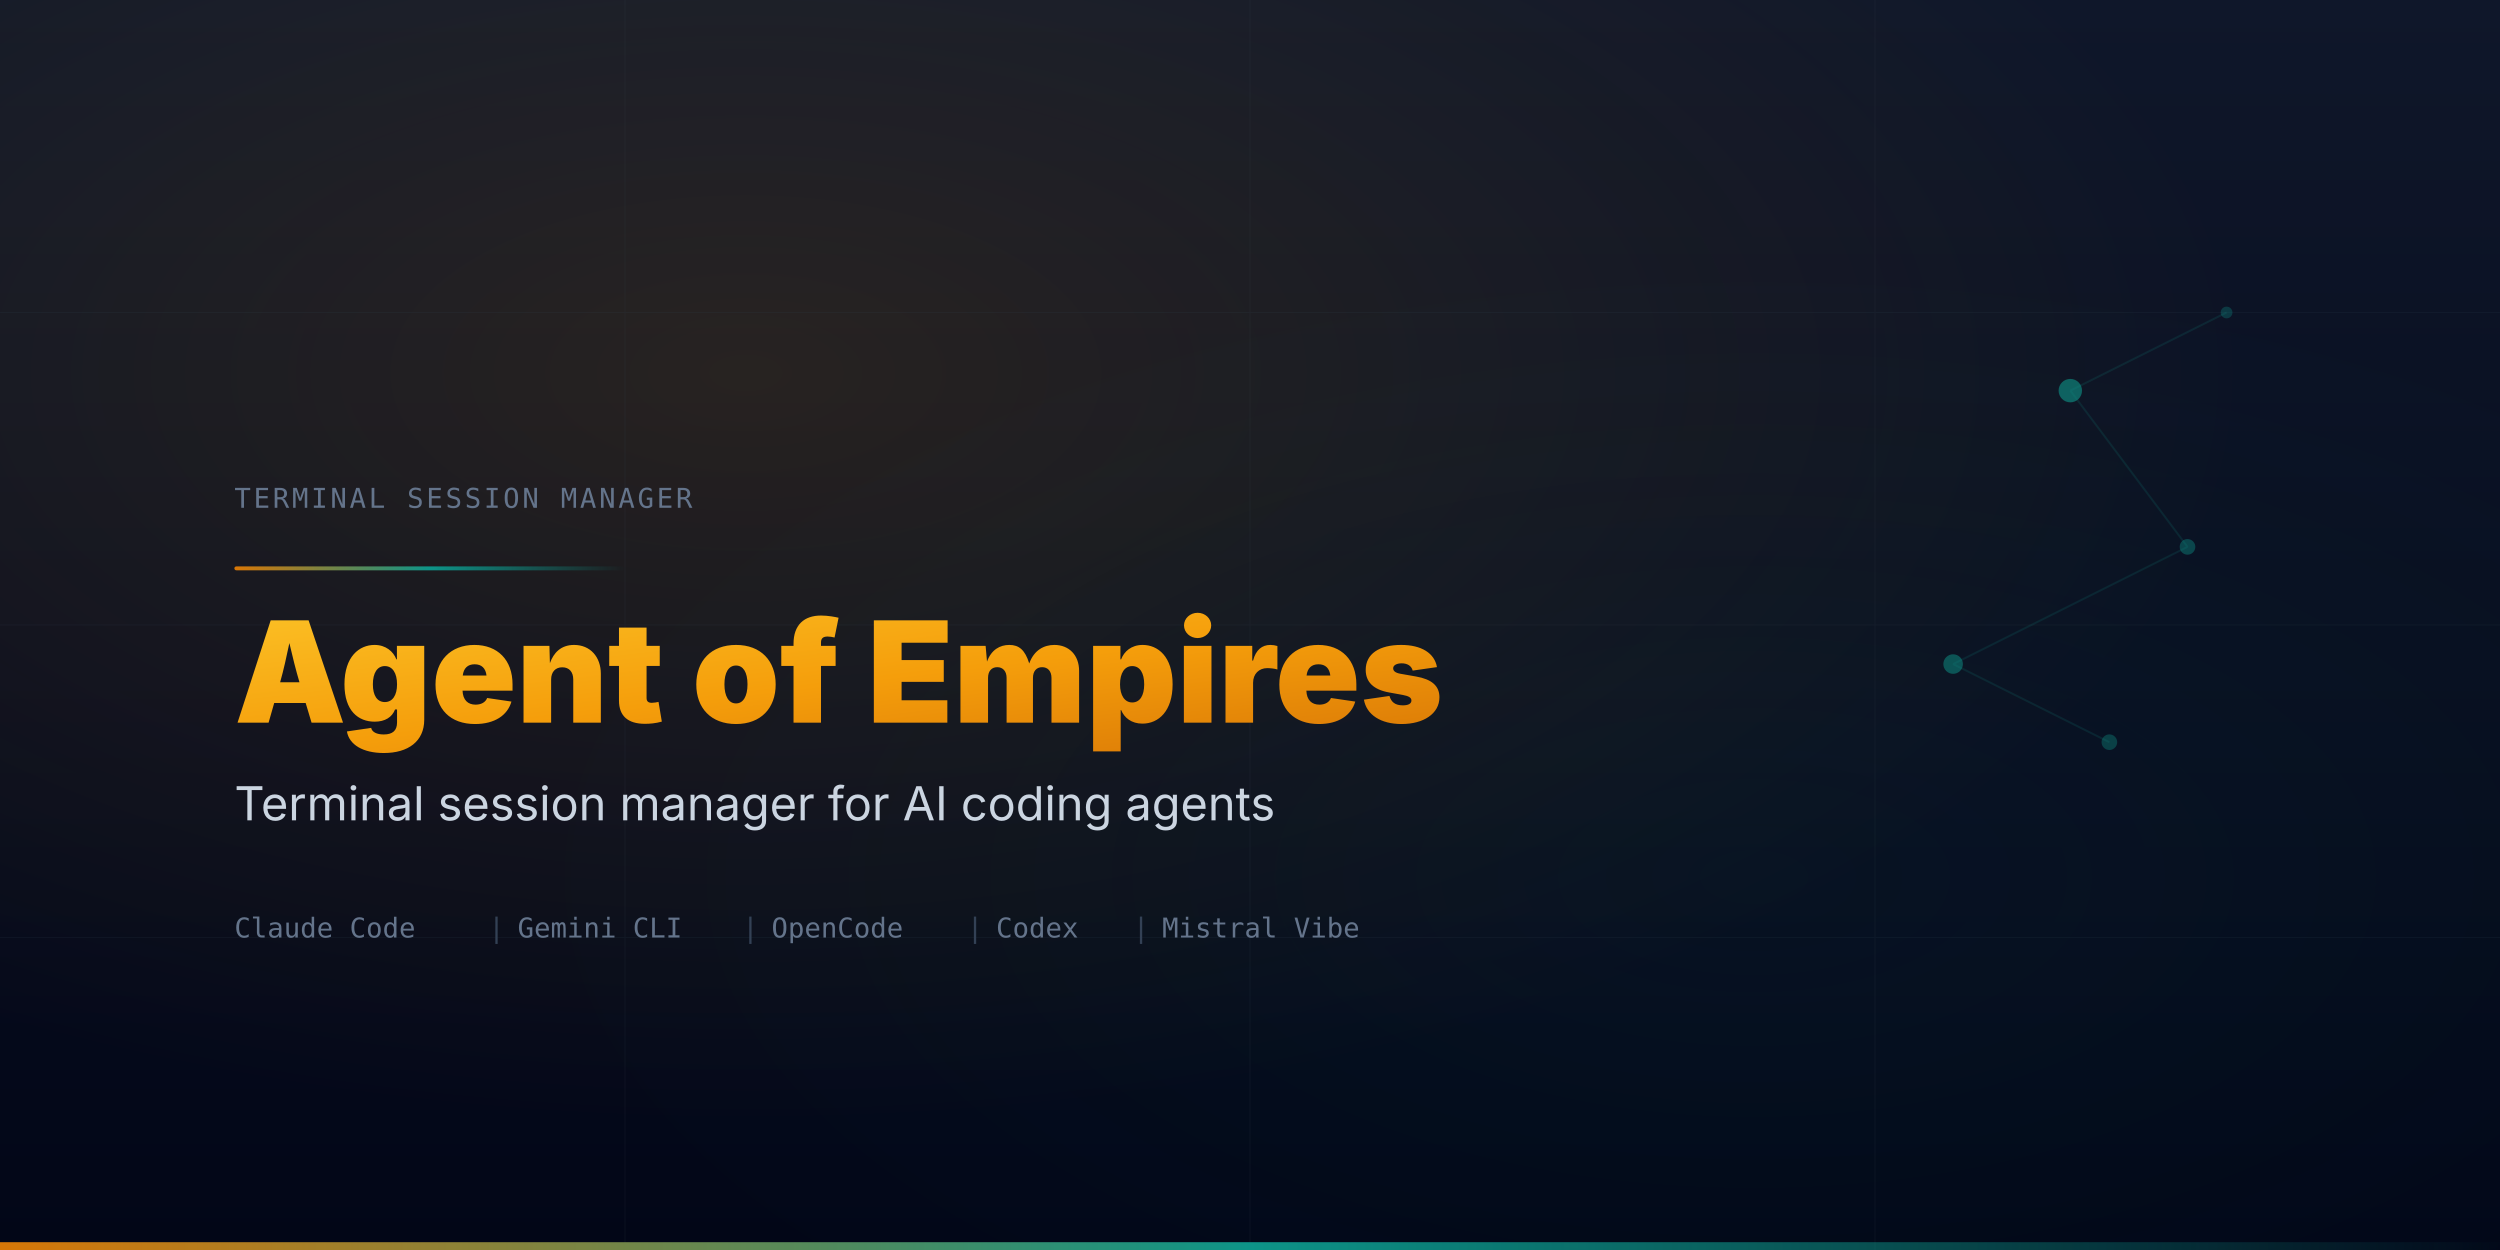
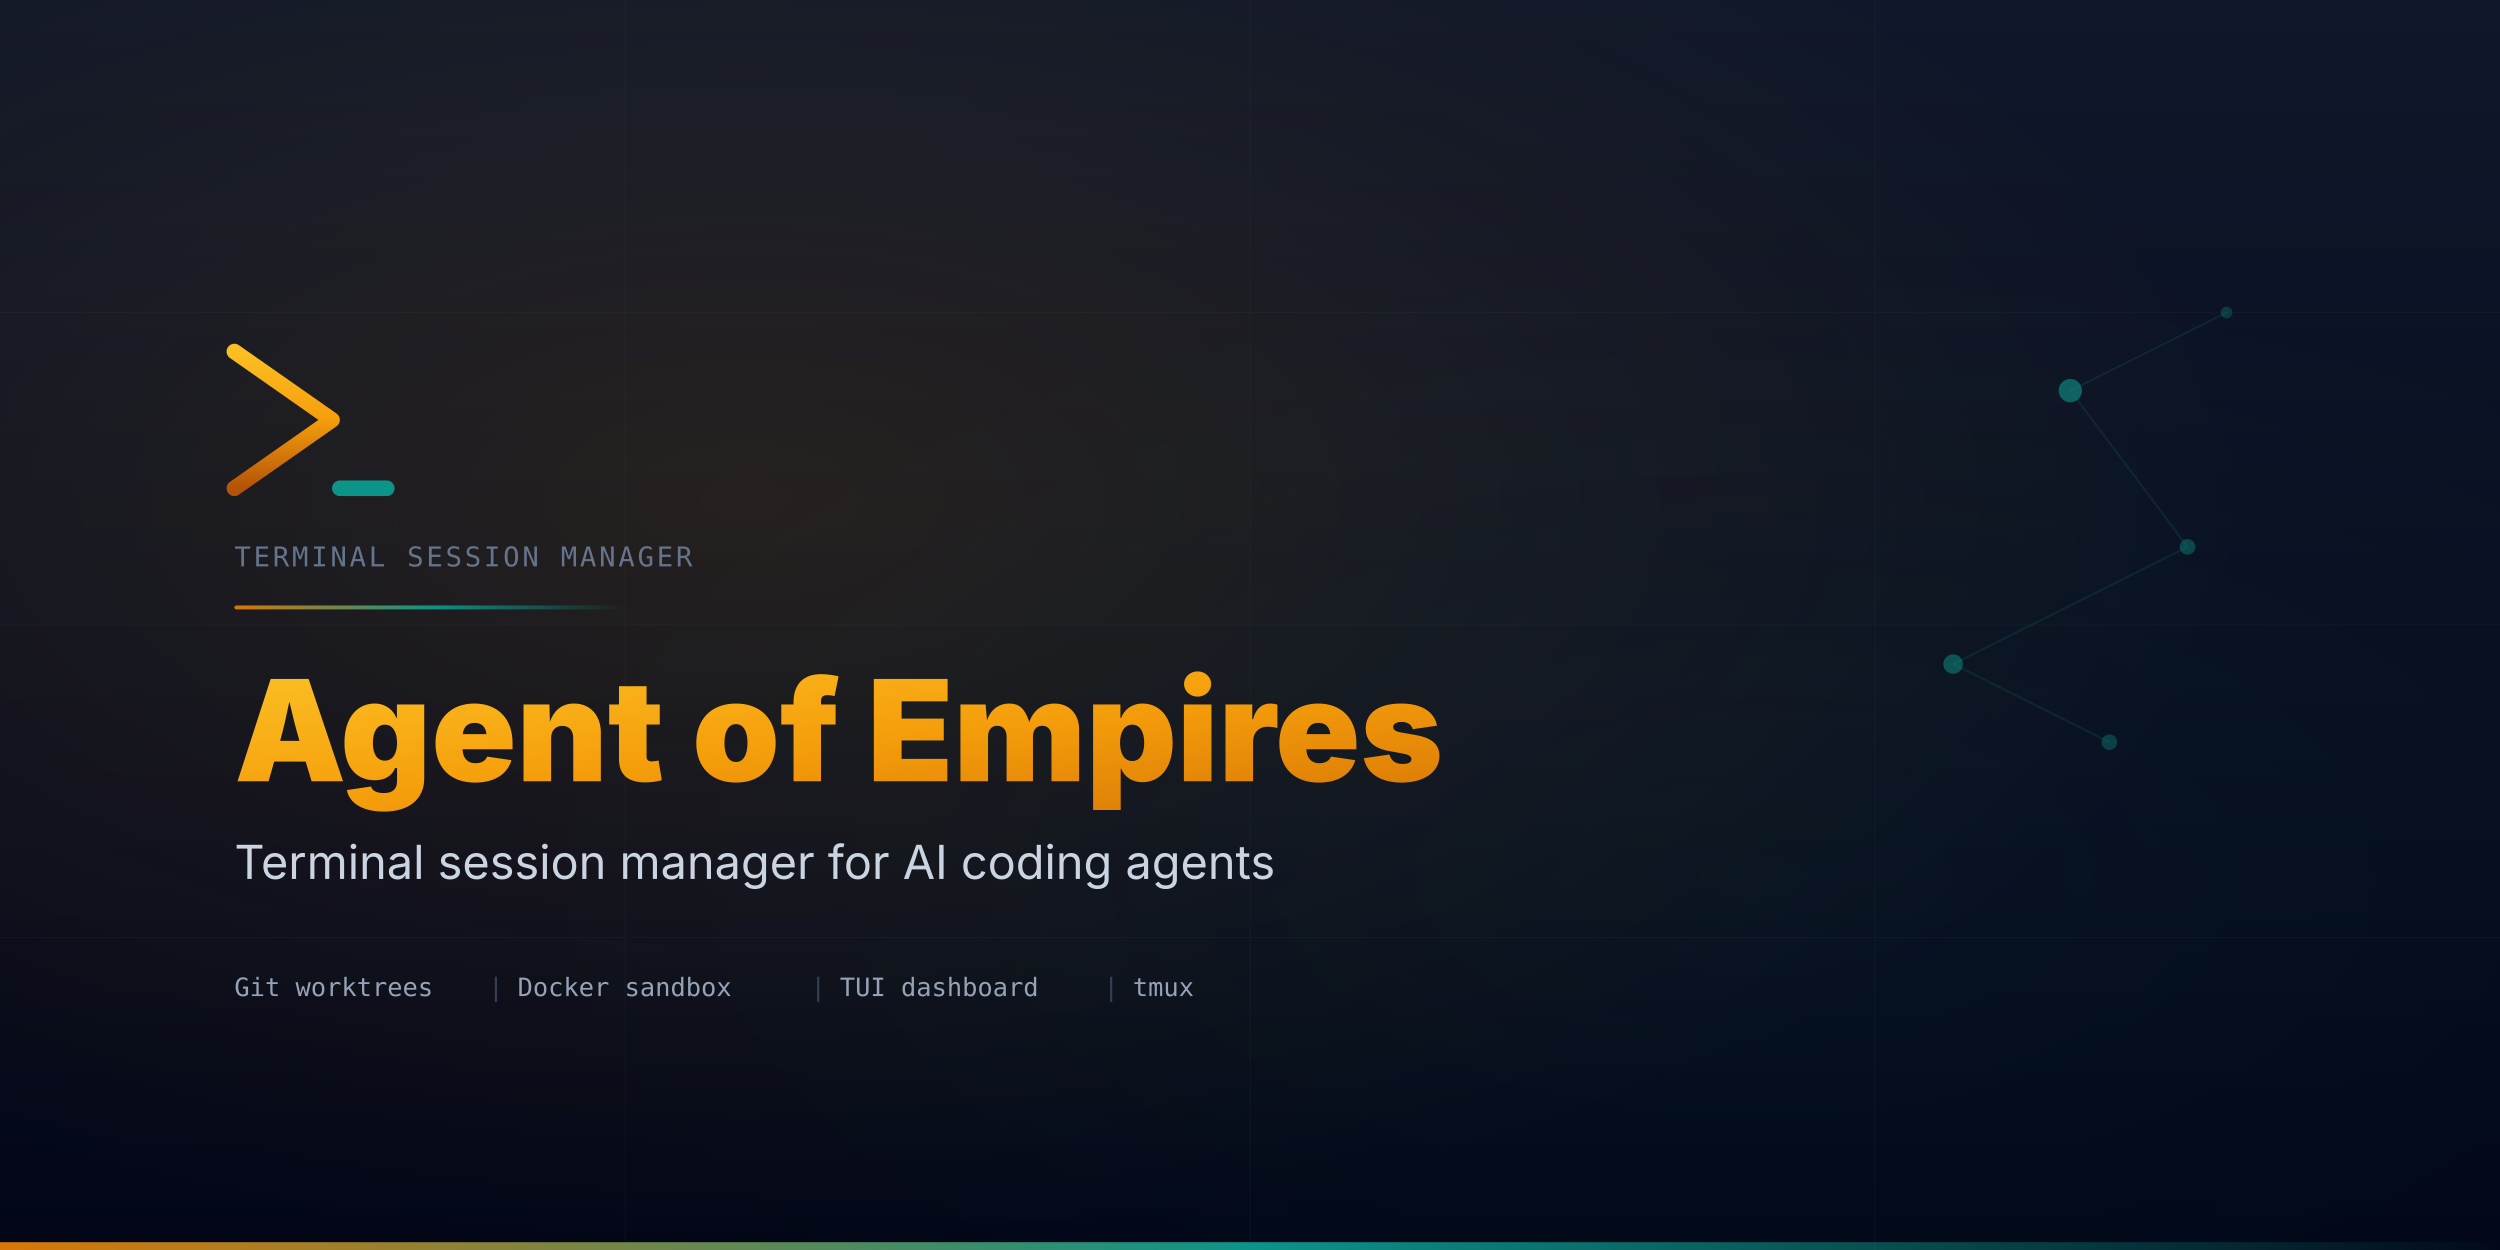
<svg xmlns="http://www.w3.org/2000/svg" width="1280" height="640" viewBox="0 0 1280 640">
  <defs>
    <linearGradient id="bg" x1="0" y1="0" x2="0" y2="1">
      <stop offset="0%" stop-color="#0f172a" />
      <stop offset="100%" stop-color="#020617" />
    </linearGradient>
    <linearGradient id="brand" x1="0" y1="0" x2="1" y2="1">
      <stop offset="0%" stop-color="#fbbf24" />
      <stop offset="50%" stop-color="#f59e0b" />
      <stop offset="100%" stop-color="#d97706" />
    </linearGradient>
+     <linearGradient id="prompt-grad" x1="0" y1="0" x2="0" y2="1">
+       <stop offset="0%" stop-color="#fbbf24" />
+       <stop offset="50%" stop-color="#f59e0b" />
+       <stop offset="100%" stop-color="#b45309" />
+     </linearGradient>
    <linearGradient id="accent-line" x1="0" y1="0" x2="1" y2="0">
      <stop offset="0%" stop-color="#d97706" />
      <stop offset="50%" stop-color="#0d9488" />
      <stop offset="100%" stop-color="#0d9488" stop-opacity="0" />
    </linearGradient>
-     <radialGradient id="glow" cx="30%" cy="30%" r="60%">
+     <radialGradient id="glow" cx="30%" cy="40%" r="60%">
      <stop offset="0%" stop-color="#f59e0b" stop-opacity="0.12" />
      <stop offset="100%" stop-color="#f59e0b" stop-opacity="0" />
    </radialGradient>
    <radialGradient id="teal-glow" cx="70%" cy="70%" r="50%">
      <stop offset="0%" stop-color="#0d9488" stop-opacity="0.06" />
      <stop offset="100%" stop-color="#0d9488" stop-opacity="0" />
    </radialGradient>
  </defs>
  <rect width="1280" height="640" fill="url(#bg)" />
  <rect width="1280" height="640" fill="url(#glow)" />
  <rect width="1280" height="640" fill="url(#teal-glow)" />
  <g stroke="#334155" stroke-width="0.5" opacity="0.15">
    <line x1="0" y1="160" x2="1280" y2="160" />
    <line x1="0" y1="320" x2="1280" y2="320" />
    <line x1="0" y1="480" x2="1280" y2="480" />
    <line x1="320" y1="0" x2="320" y2="640" />
    <line x1="640" y1="0" x2="640" y2="640" />
    <line x1="960" y1="0" x2="960" y2="640" />
  </g>
-   <rect x="120" y="290" width="200" height="2" fill="url(#accent-line)" rx="1" />
-   <text x="120" y="260" font-family="'JetBrains Mono', 'SF Mono', 'Fira Code', monospace" font-size="14" fill="#64748b" letter-spacing="0.1em">TERMINAL SESSION MANAGER</text>
-   <text x="120" y="370" font-family="'Satoshi', 'DM Sans', 'Inter', system-ui, sans-serif" font-size="72" font-weight="900" fill="url(#brand)">Agent of Empires</text>
-   <text x="120" y="420" font-family="'DM Sans', 'Inter', system-ui, sans-serif" font-size="24" fill="#cbd5e1">Terminal session manager for AI coding agents</text>
-   <g font-family="'JetBrains Mono', 'SF Mono', monospace" font-size="14" fill="#64748b">
-     <text x="120" y="480">Claude Code</text>
-     <text x="120" y="480" dx="130" fill="#334155">|</text>
-     <text x="120" y="480" dx="145">Gemini CLI</text>
-     <text x="120" y="480" dx="260" fill="#334155">|</text>
-     <text x="120" y="480" dx="275">OpenCode</text>
-     <text x="120" y="480" dx="375" fill="#334155">|</text>
-     <text x="120" y="480" dx="390">Codex</text>
-     <text x="120" y="480" dx="460" fill="#334155">|</text>
-     <text x="120" y="480" dx="475">Mistral Vibe</text>
+   <g transform="translate(120, 180)">
+     <path d="M 0,0 L 50,35 L 0,70" stroke="url(#prompt-grad)" stroke-width="8" stroke-linecap="round" stroke-linejoin="round" fill="none" />
+     <line x1="54" y1="70" x2="78" y2="70" stroke="#0d9488" stroke-width="8" stroke-linecap="round" />
+   </g>
+   <rect x="120" y="310" width="200" height="2" fill="url(#accent-line)" rx="1" />
+   <text x="120" y="290" font-family="'JetBrains Mono', 'SF Mono', 'Fira Code', monospace" font-size="14" fill="#64748b" letter-spacing="0.1em">TERMINAL SESSION MANAGER</text>
+   <text x="120" y="400" font-family="'Satoshi', 'DM Sans', 'Inter', system-ui, sans-serif" font-size="72" font-weight="900" fill="url(#brand)">Agent of Empires</text>
+   <text x="120" y="450" font-family="'DM Sans', 'Inter', system-ui, sans-serif" font-size="24" fill="#cbd5e1">Terminal session manager for AI coding agents</text>
+   <g font-family="'JetBrains Mono', 'SF Mono', monospace" font-size="13" fill="#94a3b8">
+     <text x="120" y="510">Git worktrees</text>
+     <text x="120" y="510" dx="130" fill="#334155">|</text>
+     <text x="120" y="510" dx="145">Docker sandbox</text>
+     <text x="120" y="510" dx="295" fill="#334155">|</text>
+     <text x="120" y="510" dx="310">TUI dashboard</text>
+     <text x="120" y="510" dx="445" fill="#334155">|</text>
+     <text x="120" y="510" dx="460">tmux</text>
  </g>
  <circle cx="1060" cy="200" r="6" fill="#0d9488" opacity="0.6" />
  <circle cx="1120" cy="280" r="4" fill="#0d9488" opacity="0.4" />
  <circle cx="1000" cy="340" r="5" fill="#0d9488" opacity="0.5" />
  <circle cx="1140" cy="160" r="3" fill="#0d9488" opacity="0.3" />
  <circle cx="1080" cy="380" r="4" fill="#0d9488" opacity="0.35" />
  <g stroke="#0d9488" stroke-width="1" opacity="0.15">
    <line x1="1060" y1="200" x2="1120" y2="280" />
    <line x1="1120" y1="280" x2="1000" y2="340" />
    <line x1="1060" y1="200" x2="1140" y2="160" />
    <line x1="1000" y1="340" x2="1080" y2="380" />
  </g>
  <rect x="0" y="636" width="1280" height="4" fill="url(#accent-line)" />
</svg>
